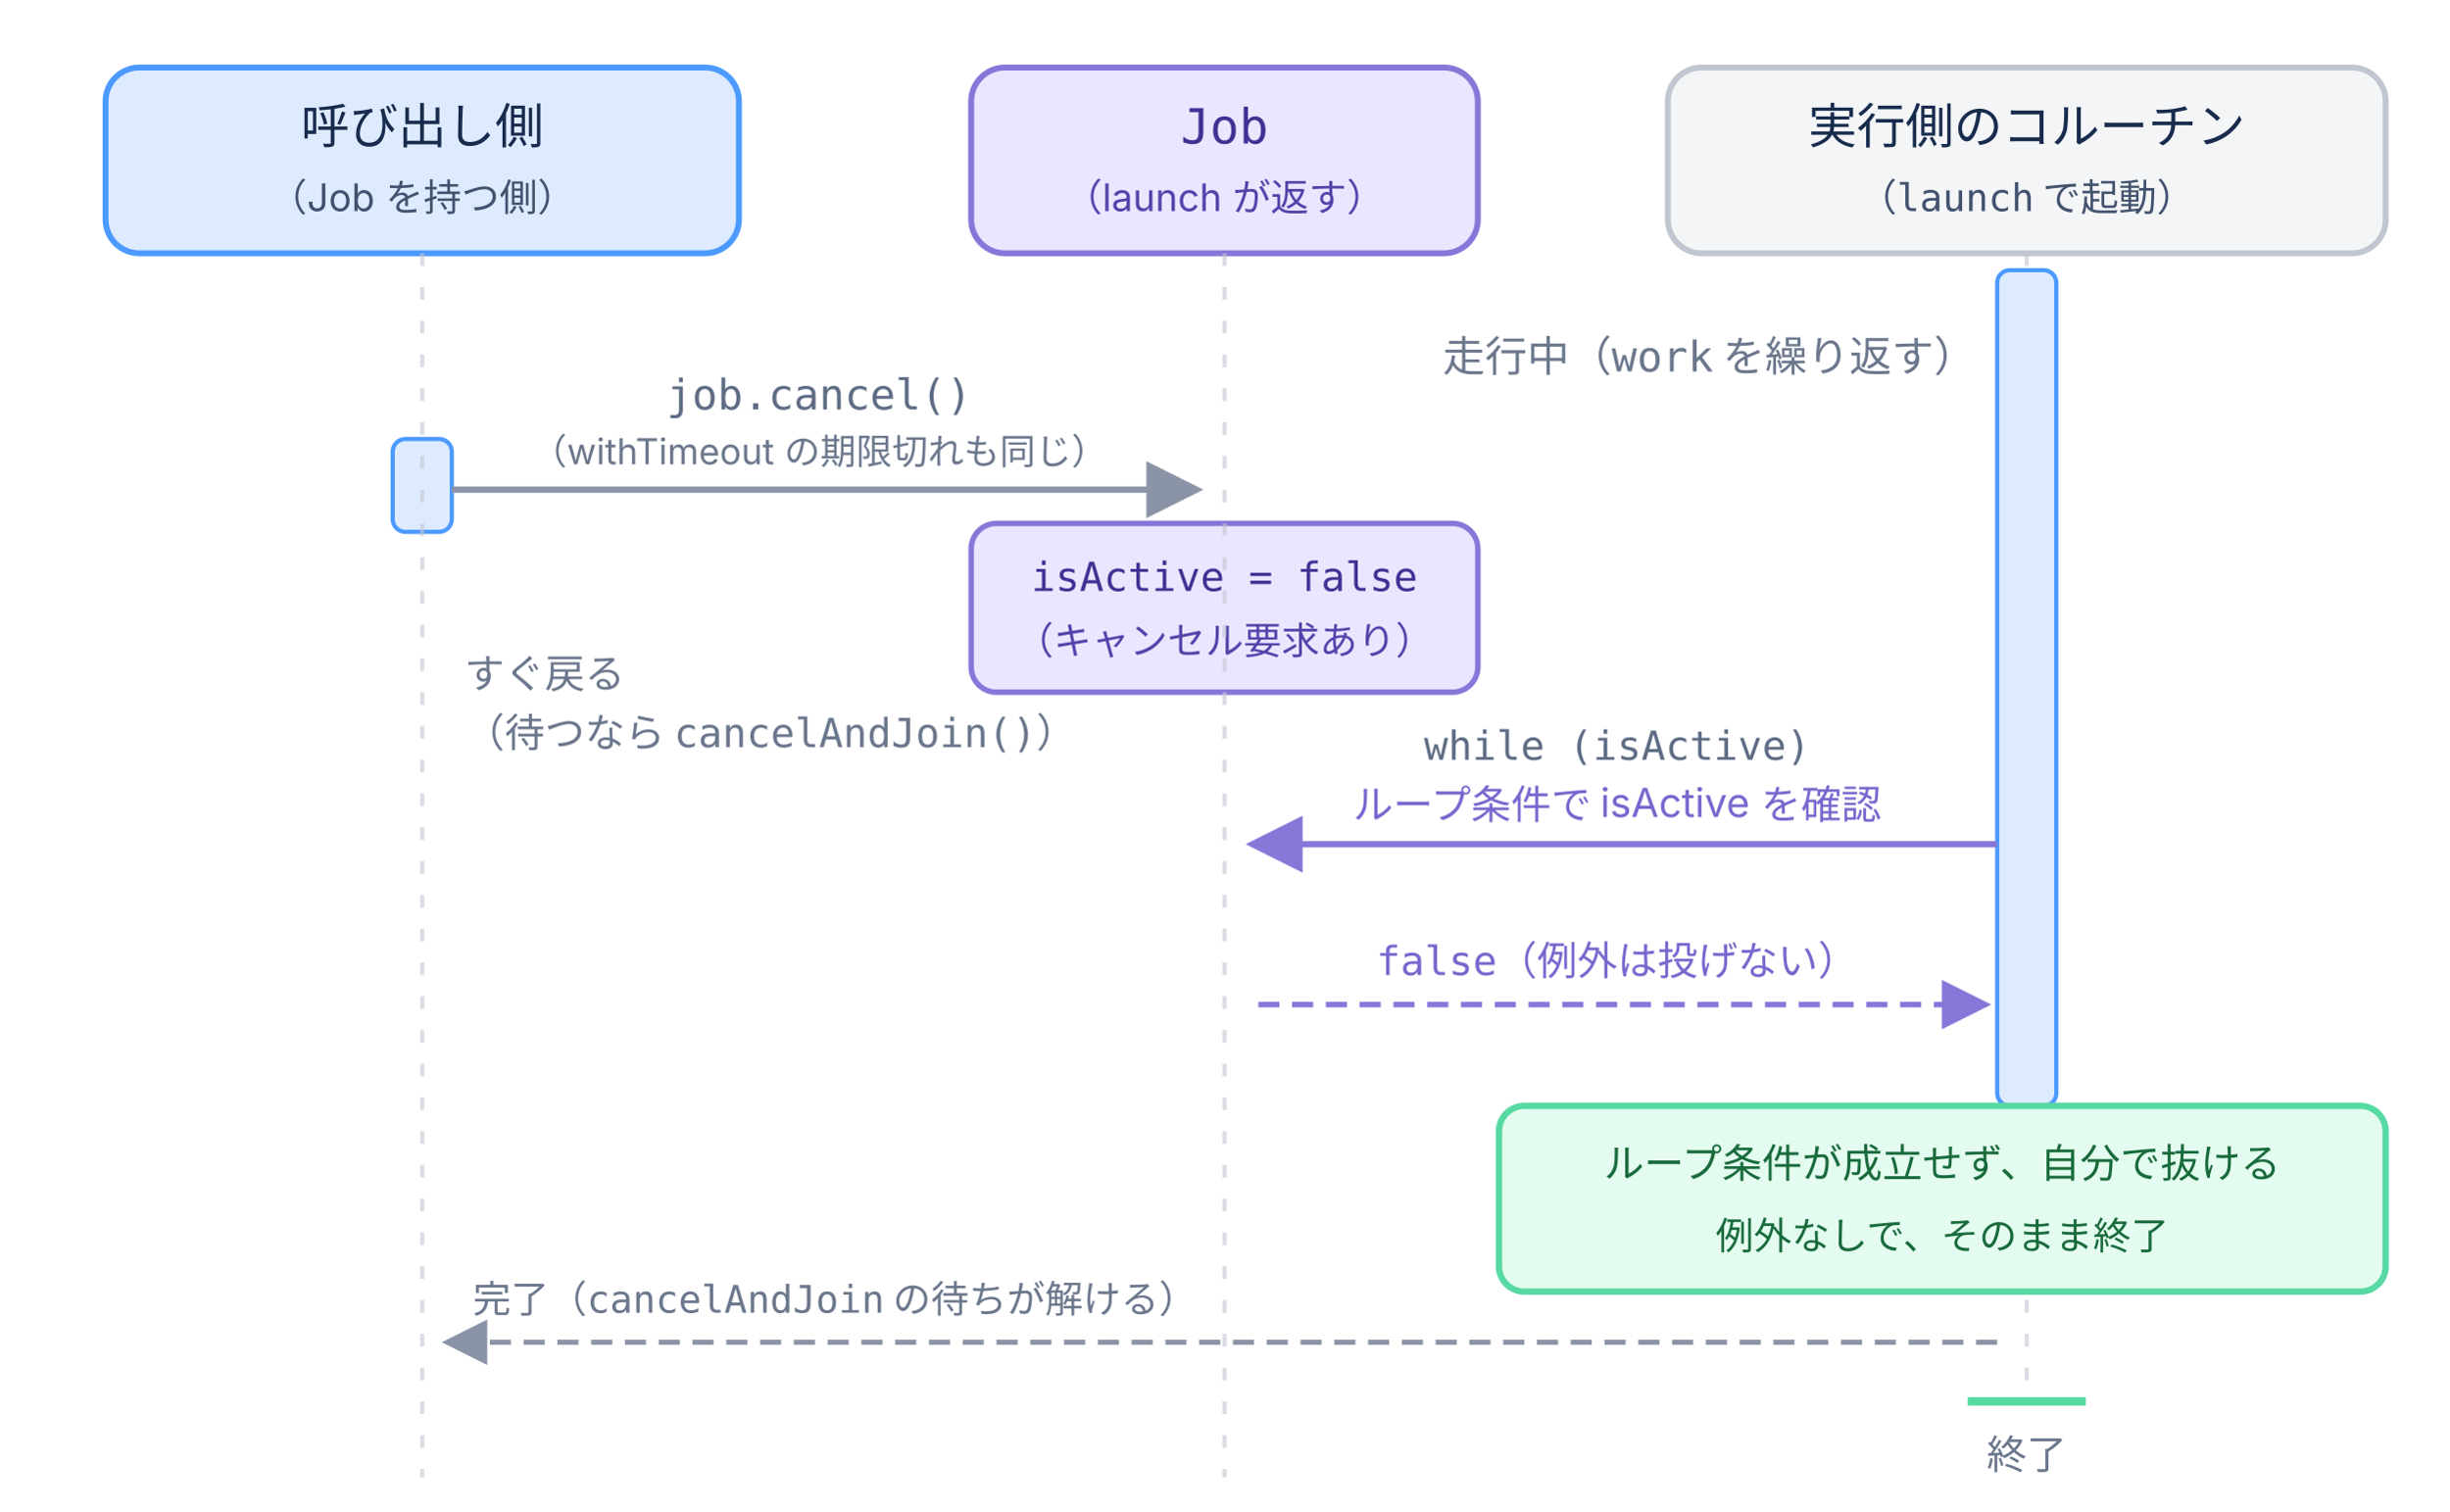
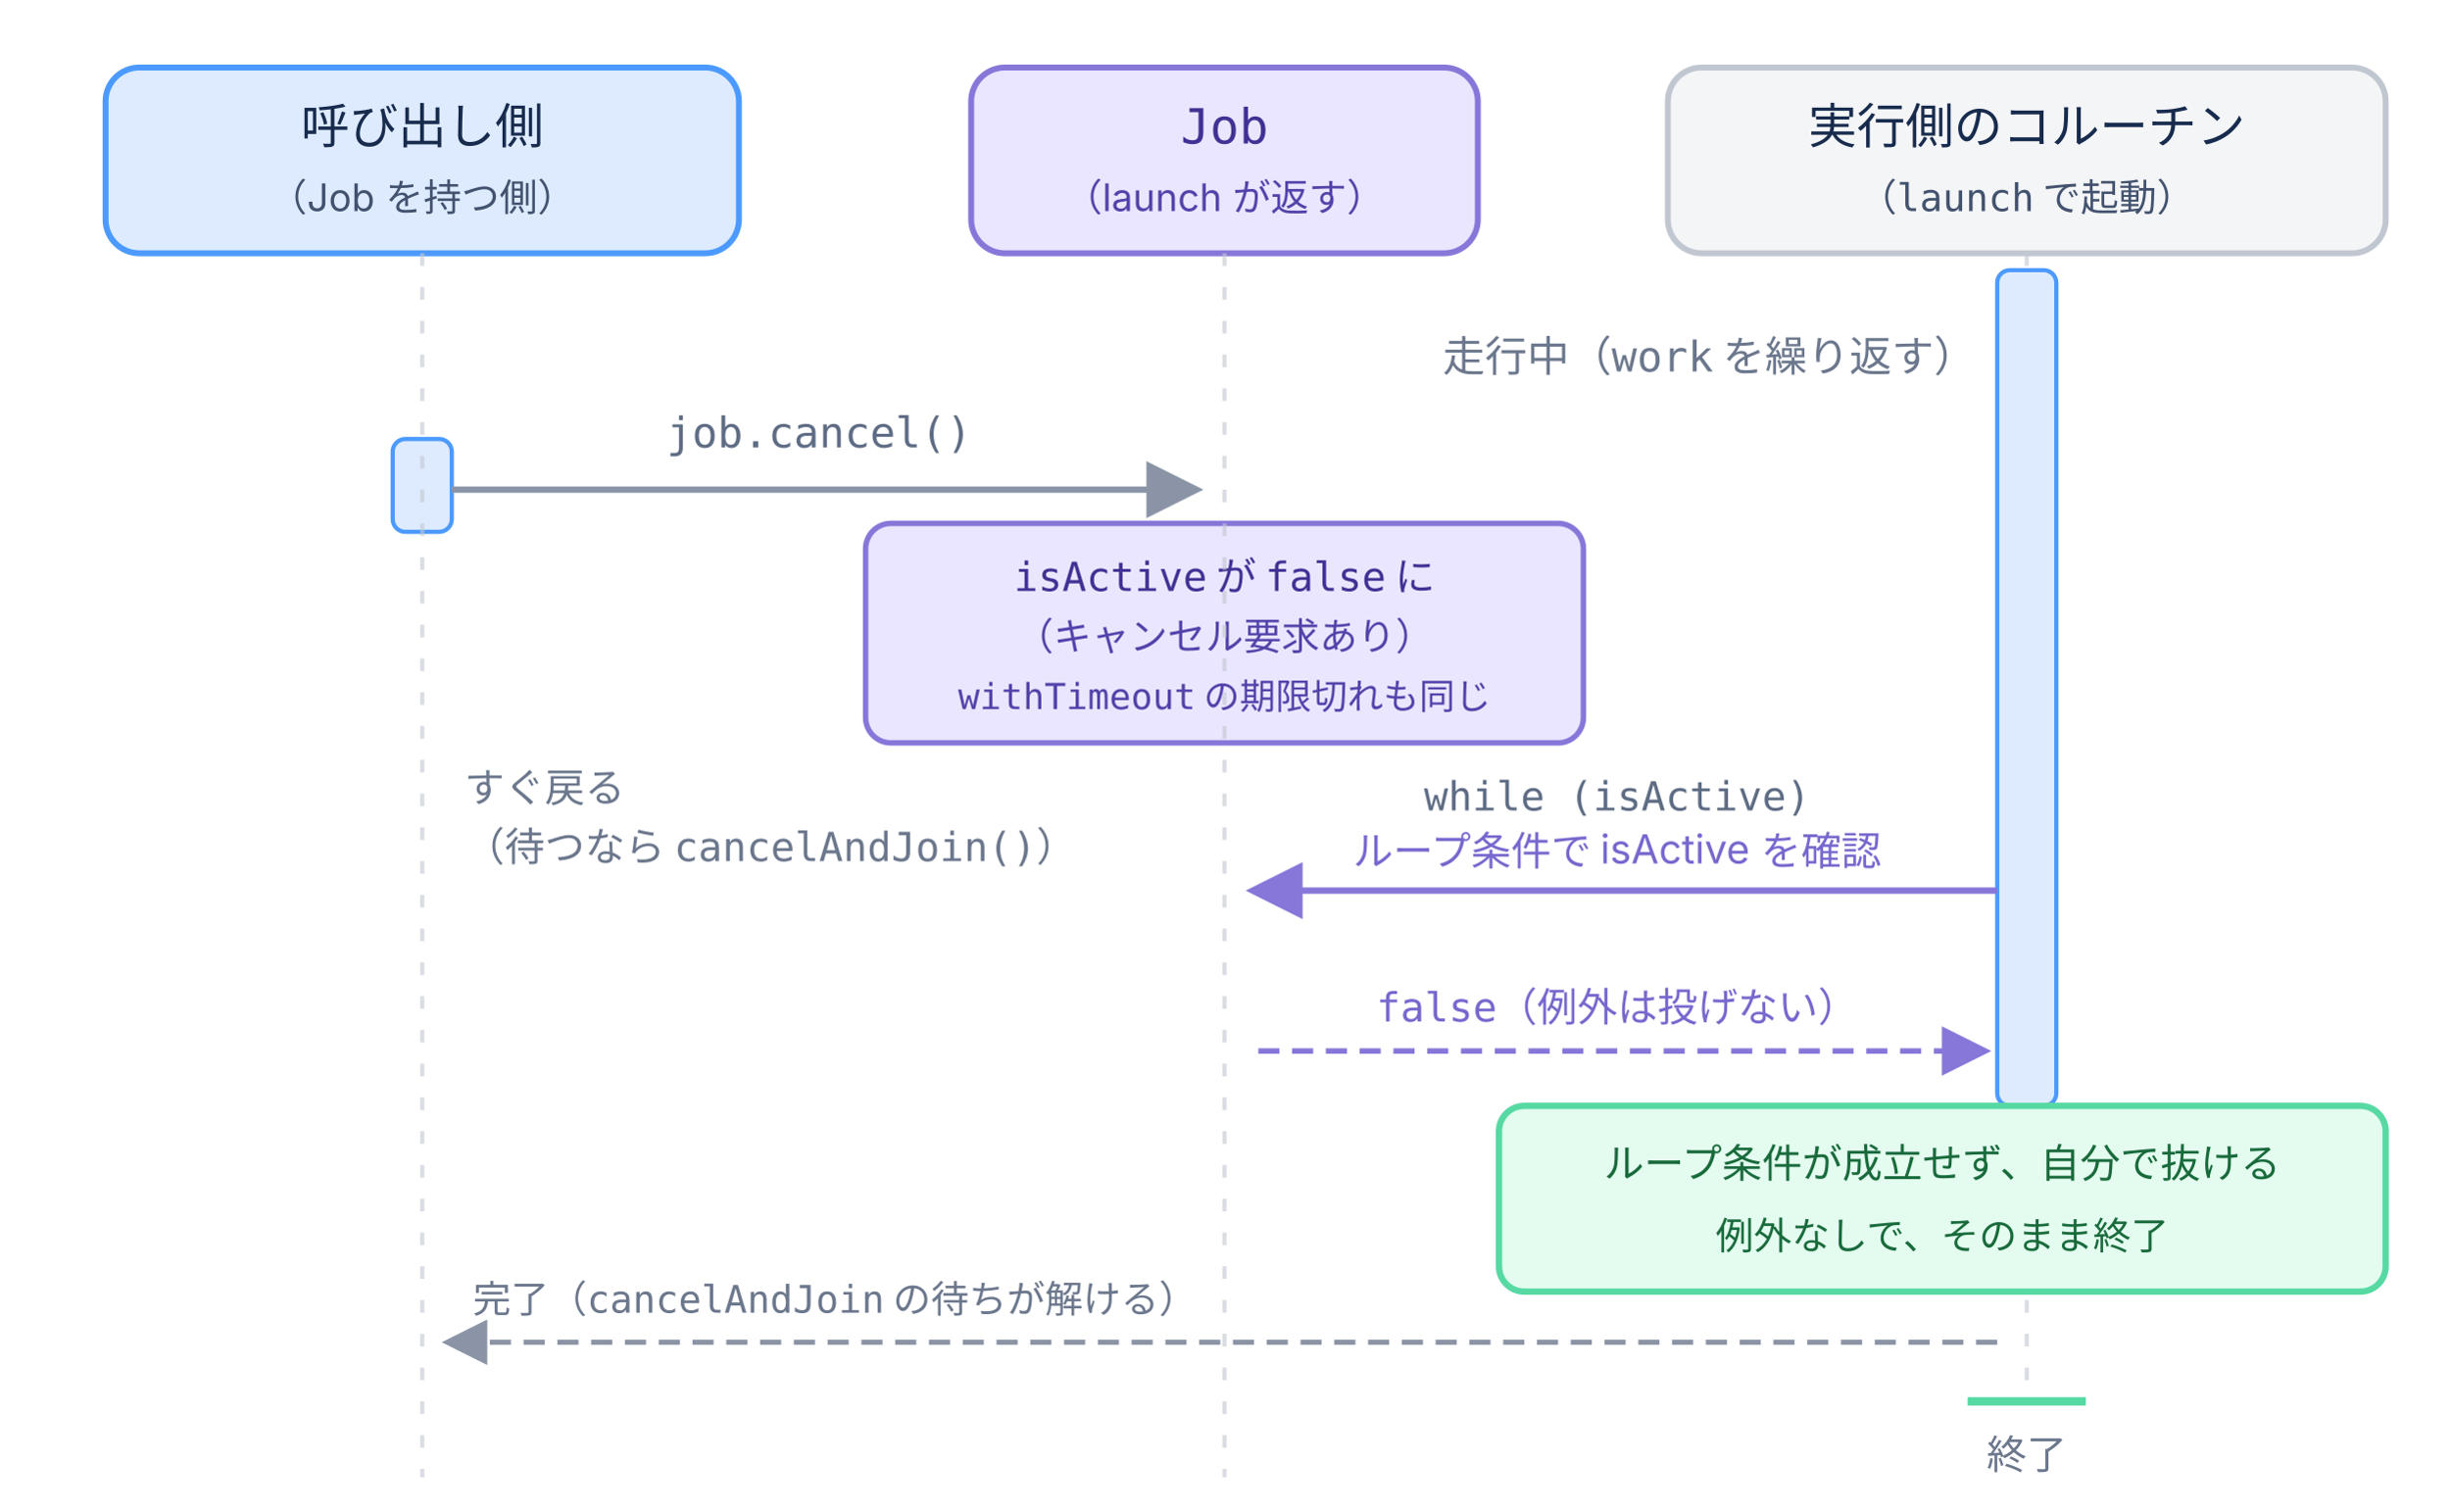
<svg xmlns="http://www.w3.org/2000/svg" width="580" height="358" viewBox="0 0 580 358" font-family="-apple-system, BlinkMacSystemFont, &quot;Hiragino Kaku Gothic ProN&quot;, &quot;Hiragino Sans&quot;, &quot;Noto Sans JP&quot;, Meiryo, sans-serif">
  <defs>
    <marker id="ah" markerWidth="9" markerHeight="9" refX="7" refY="4.5" orient="auto">
      <path d="M0,0 L9,4.5 L0,9 z" fill="#8A94A6" />
    </marker>
    <marker id="vh" markerWidth="9" markerHeight="9" refX="7" refY="4.5" orient="auto">
      <path d="M0,0 L9,4.5 L0,9 z" fill="#8777D9" />
    </marker>
  </defs>
  <style>.mono{font-family:ui-monospace,SFMono-Regular,Menlo,Consolas,monospace}</style>
  <rect x="25" y="16" width="150" height="44" rx="8" fill="#DEEBFF" stroke="#4C9AFF" stroke-width="1.4" />
  <text x="100" y="34" text-anchor="middle" fill="#172B4D" font-size="11.5">呼び出し側</text>
  <text x="100" y="50" text-anchor="middle" fill="#42526E" font-size="9">（Job を持つ側）</text>
  <rect x="230" y="16" width="120" height="44" rx="8" fill="#EAE6FF" stroke="#8777D9" stroke-width="1.4" />
  <text x="290" y="34" text-anchor="middle" fill="#403294" font-size="11.5" class="mono">Job</text>
  <text x="290" y="50" text-anchor="middle" fill="#5243AA" font-size="9">（launch が返す）</text>
  <rect x="395" y="16" width="170" height="44" rx="8" fill="#F4F5F7" stroke="#C1C7D0" stroke-width="1.4" />
  <text x="480" y="34" text-anchor="middle" fill="#172B4D" font-size="11.5">実行側のコルーチン</text>
  <text x="480" y="50" text-anchor="middle" fill="#42526E" font-size="9">（<tspan class="mono">launch</tspan> で起動）</text>
  <text x="468" y="88" text-anchor="end" fill="#6B778C" font-size="10">走行中（<tspan class="mono">work</tspan> を繰り返す）</text>
  <rect x="93" y="104" width="14" height="22" rx="3" fill="#DEEBFF" stroke="#4C9AFF" stroke-width="1" />
-   <text x="194" y="97" text-anchor="middle" fill="#5E6C84" font-size="10" class="mono">job.cancel()</text>
-   <text x="194" y="110" text-anchor="middle" fill="#6B778C" font-size="8.5">（withTimeout の期限切れも同じ）</text>
+   <text x="194" y="106" text-anchor="middle" fill="#5E6C84" font-size="10" class="mono">job.cancel()</text>
  <path d="M107,116 L282,116" fill="none" stroke="#8A94A6" stroke-width="1.5" marker-end="url(#ah)" />
-   <rect x="230" y="124" width="120" height="40" rx="6" fill="#EAE6FF" stroke="#8777D9" stroke-width="1.3" />
-   <text x="290" y="140" text-anchor="middle" fill="#403294" font-size="9.5" class="mono">isActive = false</text>
-   <text x="290" y="155" text-anchor="middle" fill="#5243AA" font-size="9">（キャンセル要求あり）</text>
-   <text x="110" y="163" fill="#6B778C" font-size="9.5">すぐ戻る</text>
-   <text x="110" y="177" fill="#6B778C" font-size="9.5">（待つなら <tspan class="mono">cancelAndJoin()</tspan>）</text>
+   <rect x="205" y="124" width="170" height="52" rx="6" fill="#EAE6FF" stroke="#8777D9" stroke-width="1.3" />
+   <text x="290" y="140" text-anchor="middle" fill="#403294" font-size="9.5">
+     <tspan class="mono">isActive</tspan> が <tspan class="mono">false</tspan> に</text>
+   <text x="290" y="154" text-anchor="middle" fill="#5243AA" font-size="9">（キャンセル要求あり）</text>
+   <text x="290" y="168" text-anchor="middle" fill="#5243AA" font-size="8.5">
+     <tspan class="mono">withTimeout</tspan> の期限切れも同じ</text>
+   <text x="110" y="190" fill="#6B778C" font-size="9.5">すぐ戻る</text>
+   <text x="110" y="204" fill="#6B778C" font-size="9.5">（待つなら <tspan class="mono">cancelAndJoin()</tspan>）</text>
  <line x1="100" y1="60" x2="100" y2="350" stroke="#C1C7D0" stroke-width="1" stroke-dasharray="3 5" opacity="0.6" />
  <line x1="290" y1="60" x2="290" y2="350" stroke="#C1C7D0" stroke-width="1" stroke-dasharray="3 5" opacity="0.6" />
  <line x1="480" y1="60" x2="480" y2="332" stroke="#C1C7D0" stroke-width="1" stroke-dasharray="3 5" opacity="0.6" />
  <rect x="473" y="64" width="14" height="198" rx="3" fill="#DEEBFF" stroke="#4C9AFF" stroke-width="1" />
-   <text x="383" y="180" text-anchor="middle" fill="#5E6C84" font-size="9.5" class="mono">while (isActive)</text>
-   <text x="383" y="194" text-anchor="middle" fill="#7668CE" font-size="9.5">ループ条件で isActive を確認</text>
-   <path d="M473,200 L298,200" fill="none" stroke="#8777D9" stroke-width="1.5" marker-end="url(#vh)" />
-   <text x="383" y="231" text-anchor="middle" fill="#7668CE" font-size="9.5">
+   <text x="383" y="192" text-anchor="middle" fill="#5E6C84" font-size="9.5" class="mono">while (isActive)</text>
+   <text x="383" y="205" text-anchor="middle" fill="#7668CE" font-size="9.5">ループ条件で isActive を確認</text>
+   <path d="M473,211 L298,211" fill="none" stroke="#8777D9" stroke-width="1.5" marker-end="url(#vh)" />
+   <text x="383" y="242" text-anchor="middle" fill="#7668CE" font-size="9.5">
    <tspan class="mono">false</tspan>（例外は投げない）</text>
-   <path d="M298,238 L469,238" fill="none" stroke="#8777D9" stroke-width="1.3" stroke-dasharray="5 3" marker-end="url(#vh)" />
+   <path d="M298,249 L469,249" fill="none" stroke="#8777D9" stroke-width="1.3" stroke-dasharray="5 3" marker-end="url(#vh)" />
  <rect x="355" y="262" width="210" height="44" rx="6" fill="#E3FCEF" stroke="#57D9A3" stroke-width="1.5" />
  <text x="460" y="279" text-anchor="middle" fill="#186A3B" font-size="9.5">ループ条件が成立せず、自分で抜ける</text>
  <text x="460" y="296" text-anchor="middle" fill="#186A3B" font-size="9">例外なしで、そのまま終了</text>
  <text x="112" y="311" fill="#6B778C" font-size="9">完了（<tspan class="mono">cancelAndJoin</tspan> の待ちが解ける）</text>
  <path d="M473,318 L107,318" fill="none" stroke="#8A94A6" stroke-width="1.2" stroke-dasharray="5 3" marker-end="url(#ah)" />
  <line x1="466" y1="332" x2="494" y2="332" stroke="#57D9A3" stroke-width="2" />
  <text x="480" y="348" text-anchor="middle" fill="#6B778C" font-size="9.5">終了</text>
</svg>
